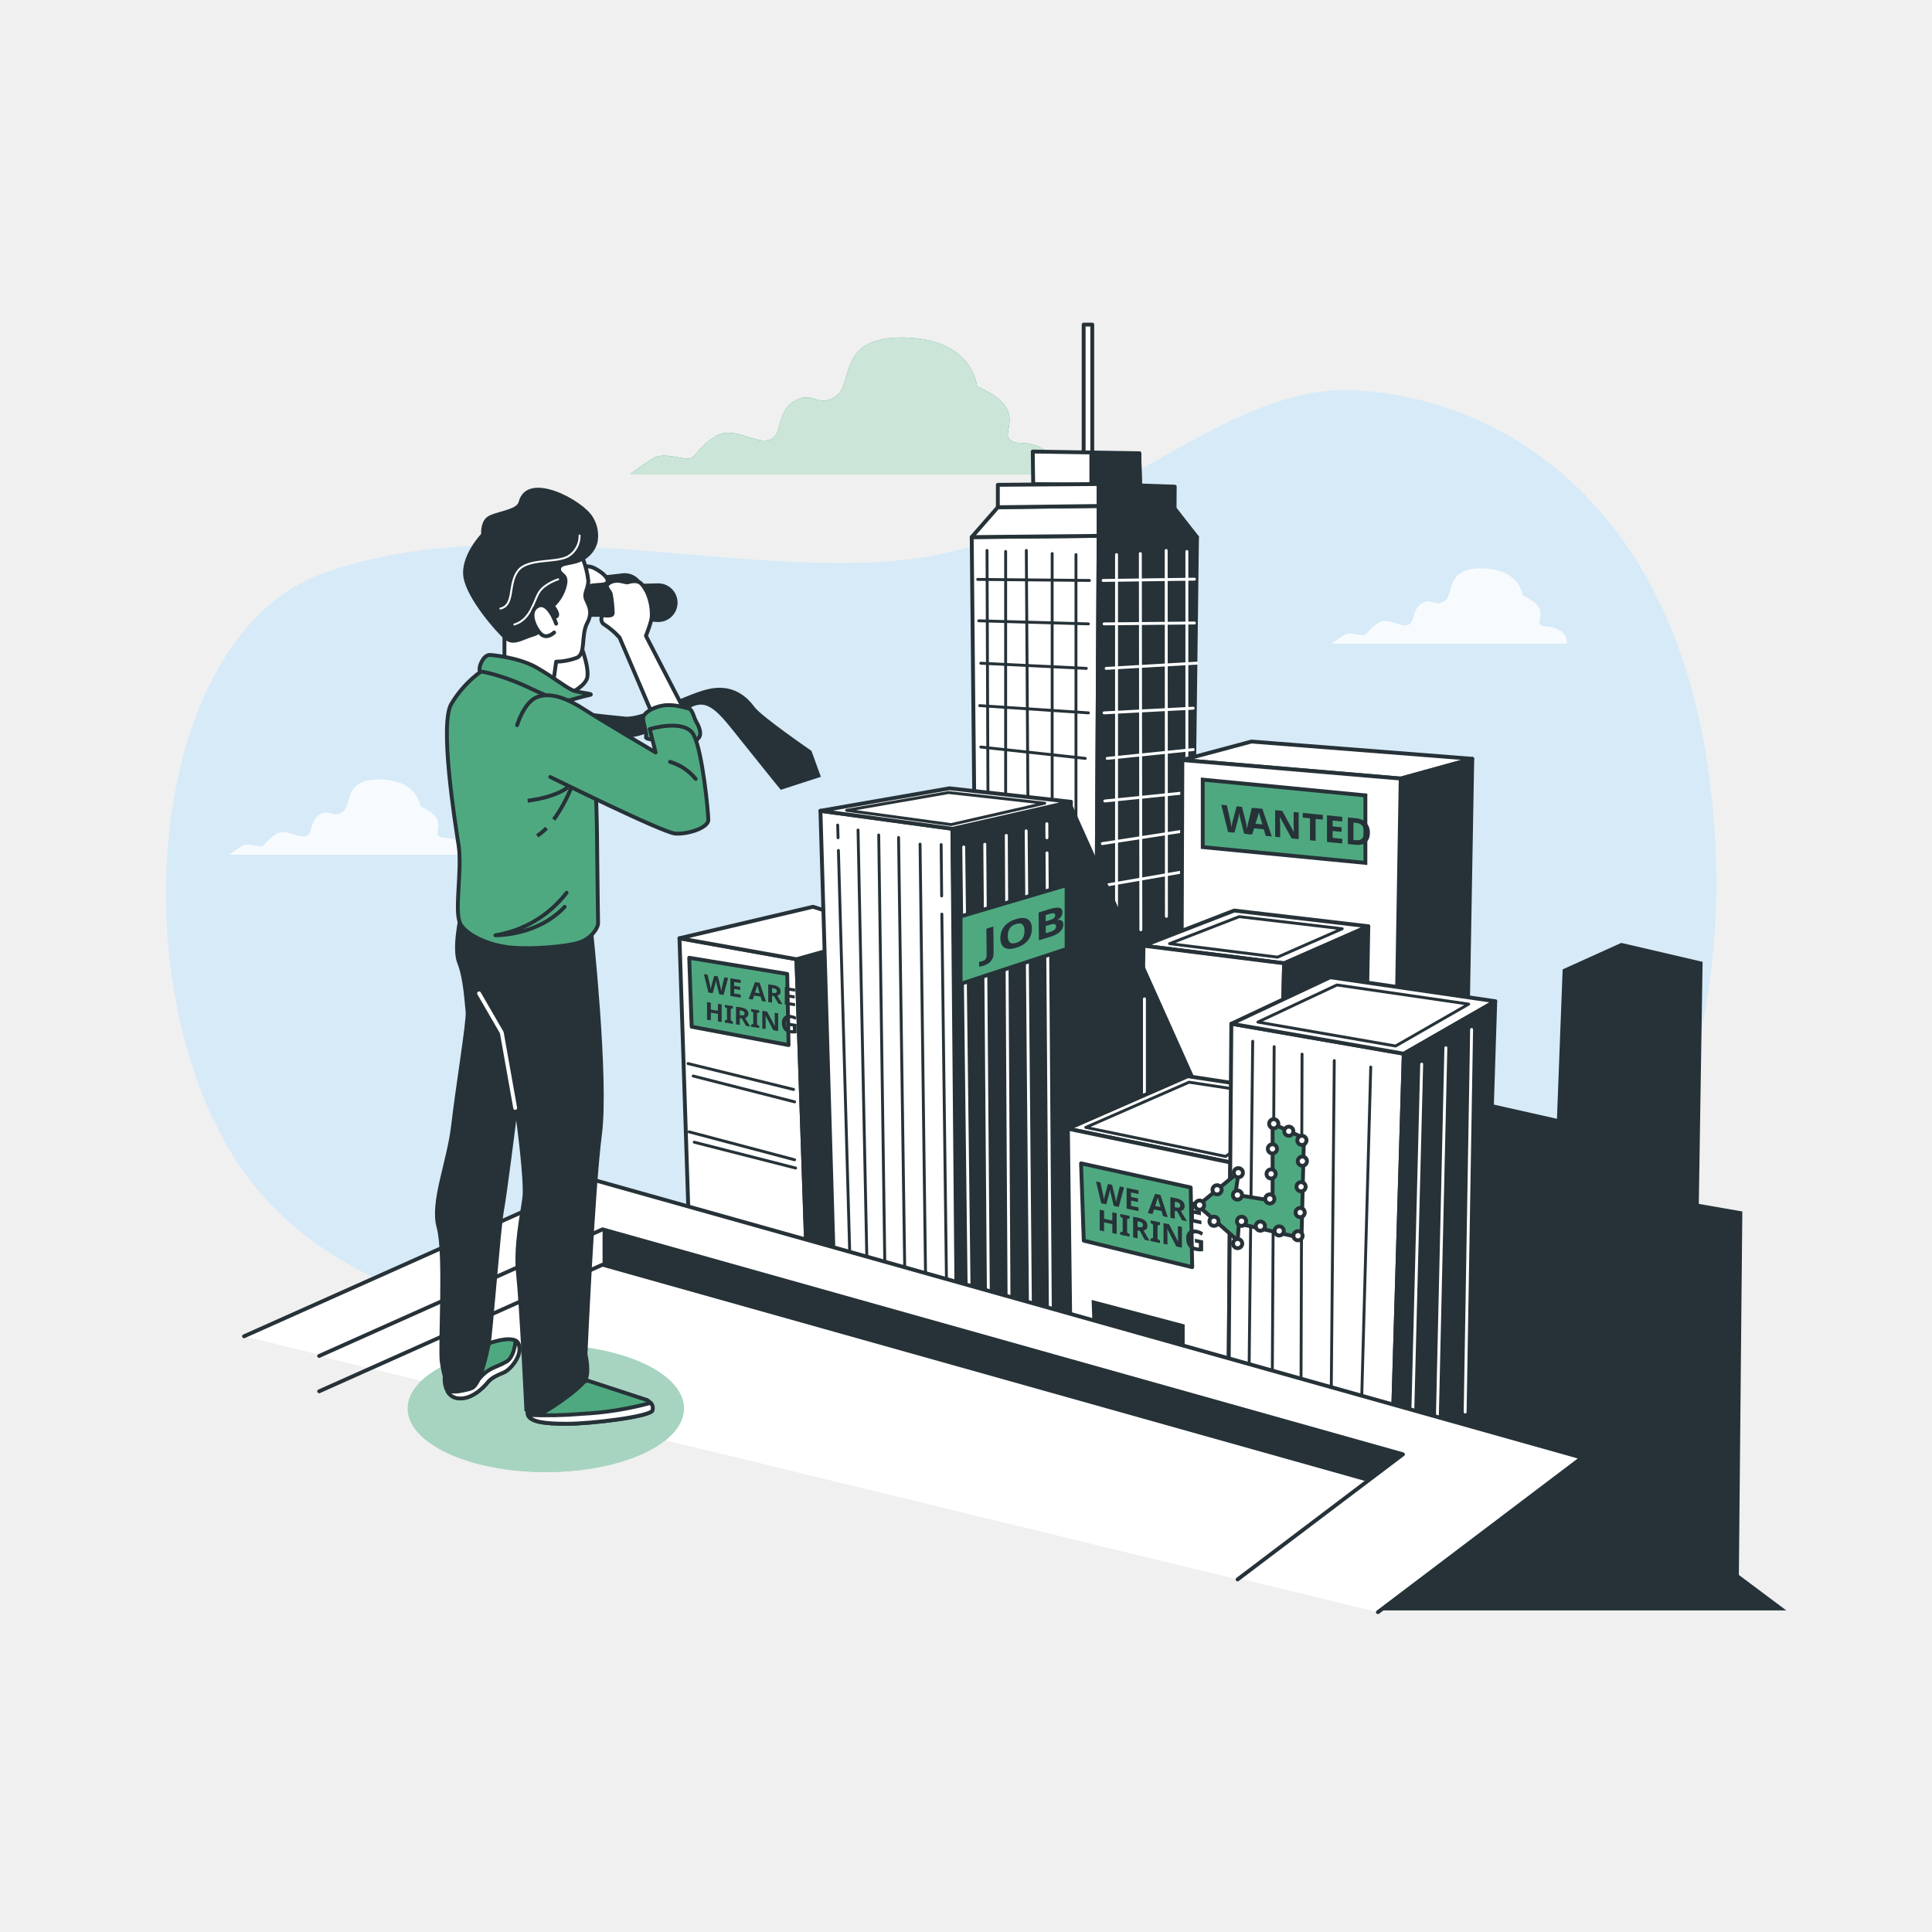
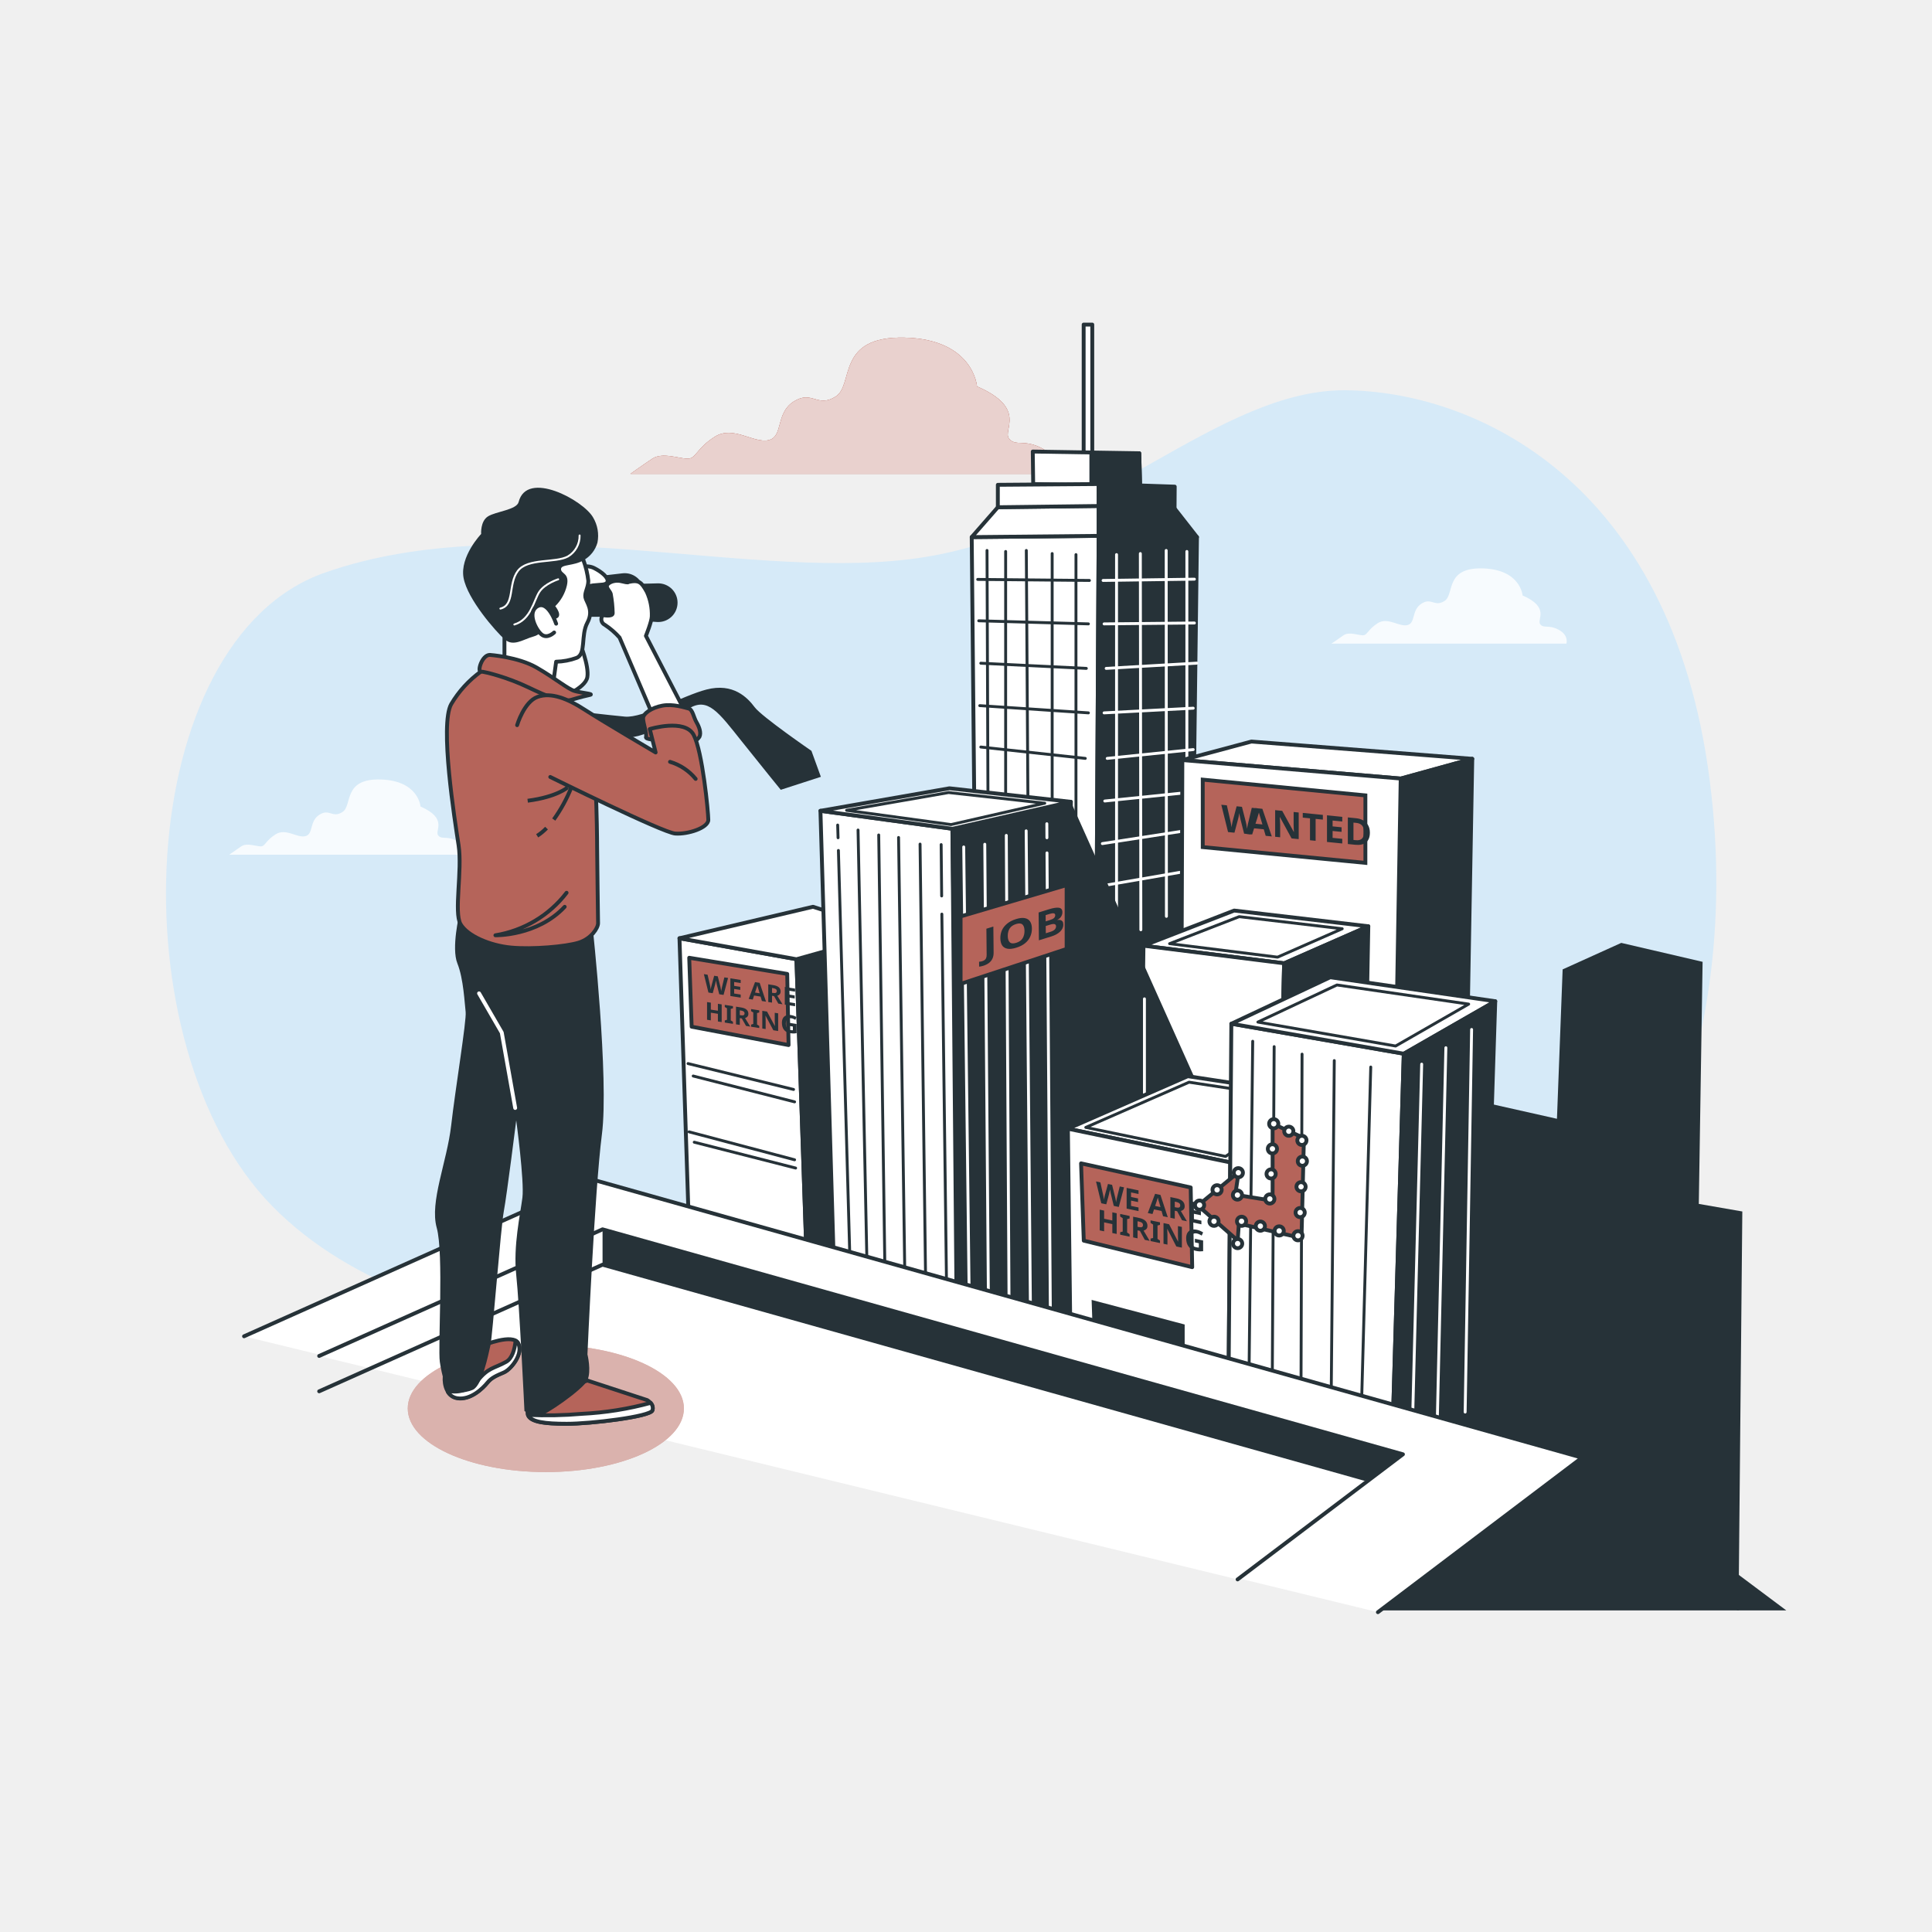
<svg xmlns="http://www.w3.org/2000/svg" viewBox="0 0 500 500">
  <g id="freepik--background-simple--inject-88" data-bg="true">
    <path d="M415.34,324.94s37.13-44.87,27.13-123S381.07,101.26,348.23,101,284,136.83,239.7,144.11,134,130.72,84.06,148.2,29.8,270.79,70.5,312.18,197.58,351.94,249,341.55,377.5,372.69,415.34,324.94Z" style="fill:#D6EAF8" />
    <path d="M415.34,324.94s37.13-44.87,27.13-123S381.07,101.26,348.23,101,284,136.83,239.7,144.11,134,130.72,84.06,148.2,29.8,270.79,70.5,312.18,197.58,351.94,249,341.55,377.5,372.69,415.34,324.94Z" style="display:none" />
  </g>
  <g id="freepik--Clouds--inject-88">
-     <path d="M269.83,116.11c-4.79-2.61-7-.44-8.71-2.61s4.79-7.84-8.27-13.49c0,0-.87-12.19-18.71-12.63s-13.06,12.19-17.85,15.24-6.09-1.74-10.88,1.3-2.61,9.14-6.53,10-9.14-3.91-13.92-.87-4.79,5.66-7,5.66-6.53-1.74-9.14,0-5.66,3.92-5.66,3.92H273.31S274.61,118.72,269.83,116.11Z" style="fill:#4FA980" />
-     <path d="M269.83,116.11c-4.79-2.61-7-.44-8.71-2.61s4.79-7.84-8.27-13.49c0,0-.87-12.19-18.71-12.63s-13.06,12.19-17.85,15.24-6.09-1.74-10.88,1.3-2.61,9.14-6.53,10-9.14-3.91-13.92-.87-4.79,5.66-7,5.66-6.53-1.74-9.14,0-5.66,3.92-5.66,3.92H273.31S274.61,118.72,269.83,116.11Z" style="fill:#4FA980" />
+     <path d="M269.83,116.11c-4.79-2.61-7-.44-8.71-2.61s4.79-7.84-8.27-13.49c0,0-.87-12.19-18.71-12.63s-13.06,12.19-17.85,15.24-6.09-1.74-10.88,1.3-2.61,9.14-6.53,10-9.14-3.91-13.92-.87-4.79,5.66-7,5.66-6.53-1.74-9.14,0-5.66,3.92-5.66,3.92H273.31S274.61,118.72,269.83,116.11Z" style="fill:#B5645A" />
+     <path d="M269.83,116.11c-4.79-2.61-7-.44-8.71-2.61s4.79-7.84-8.27-13.49c0,0-.87-12.19-18.71-12.63s-13.06,12.19-17.85,15.24-6.09-1.74-10.88,1.3-2.61,9.14-6.53,10-9.14-3.91-13.92-.87-4.79,5.66-7,5.66-6.53-1.74-9.14,0-5.66,3.92-5.66,3.92H273.31S274.61,118.72,269.83,116.11Z" style="fill:#B5645A" />
    <path d="M269.83,116.11c-4.79-2.61-7-.44-8.71-2.61s4.79-7.84-8.27-13.49c0,0-.87-12.19-18.71-12.63s-13.06,12.19-17.85,15.24-6.09-1.74-10.88,1.3-2.61,9.14-6.53,10-9.14-3.91-13.92-.87-4.79,5.66-7,5.66-6.53-1.74-9.14,0-5.66,3.92-5.66,3.92H273.31S274.61,118.72,269.83,116.11Z" style="fill:#fff;opacity:0.7" />
    <path d="M403.41,163c-2.64-1.45-3.84-.24-4.8-1.45s2.64-4.32-4.57-7.45c0,0-.48-6.73-10.34-7s-7.21,6.73-9.85,8.42-3.37-1-6,.72-1.44,5-3.61,5.53-5.05-2.17-7.69-.49-2.64,3.13-3.85,3.13-3.6-1-5,0-3.13,2.16-3.13,2.16h60.82S406.06,164.39,403.41,163Z" style="fill:#fff;opacity:0.8" />
    <path d="M118.2,217.63c-2.64-1.44-3.85-.24-4.81-1.44s2.65-4.33-4.56-7.46c0,0-.48-6.73-10.34-7s-7.21,6.73-9.86,8.42-3.36-1-6,.72-1.45,5-3.61,5.53-5-2.17-7.69-.48-2.65,3.12-3.85,3.12-3.6-1-5.05,0-3.12,2.16-3.12,2.16h60.81S120.85,219.07,118.2,217.63Z" style="fill:#fff;opacity:0.8" />
  </g>
  <g id="freepik--Buildings--inject-88">
    <polygon points="253.09 305.53 251.48 139 284.33 138.68 283.37 311.01 253.09 305.53" style="fill:#fff;stroke:#263238;stroke-linecap:round;stroke-linejoin:round" />
    <line x1="255.44" y1="142.46" x2="255.7" y2="210.46" style="fill:none;stroke:#263238;stroke-linecap:round;stroke-linejoin:round;stroke-width:0.75px" />
    <line x1="260.26" y1="142.72" x2="260.26" y2="225.45" style="fill:none;stroke:#263238;stroke-linecap:round;stroke-linejoin:round;stroke-width:0.75px" />
    <line x1="265.61" y1="142.46" x2="266.15" y2="226.52" style="fill:none;stroke:#263238;stroke-linecap:round;stroke-linejoin:round;stroke-width:0.75px" />
    <line x1="272.3" y1="143.26" x2="272.3" y2="225.45" style="fill:none;stroke:#263238;stroke-linecap:round;stroke-linejoin:round;stroke-width:0.75px" />
    <line x1="278.46" y1="143.53" x2="278.46" y2="286.77" style="fill:none;stroke:#263238;stroke-linecap:round;stroke-linejoin:round;stroke-width:0.75px" />
    <line x1="253.03" y1="149.95" x2="281.94" y2="150.22" style="fill:none;stroke:#263238;stroke-linecap:round;stroke-linejoin:round;stroke-width:0.75px" />
    <line x1="253.3" y1="160.66" x2="281.68" y2="161.46" style="fill:none;stroke:#263238;stroke-linecap:round;stroke-linejoin:round;stroke-width:0.75px" />
    <line x1="253.83" y1="171.64" x2="281.14" y2="172.98" style="fill:none;stroke:#263238;stroke-linecap:round;stroke-linejoin:round;stroke-width:0.75px" />
    <line x1="253.56" y1="182.62" x2="281.68" y2="184.49" style="fill:none;stroke:#263238;stroke-linecap:round;stroke-linejoin:round;stroke-width:0.75px" />
    <line x1="253.83" y1="193.33" x2="280.87" y2="196.27" style="fill:none;stroke:#263238;stroke-linecap:round;stroke-linejoin:round;stroke-width:0.75px" />
    <polygon points="284.33 138.68 309.78 139 307.85 293.94 283.37 311.01 284.33 138.68" style="fill:#263238;stroke:#263238;stroke-linecap:round;stroke-linejoin:round" />
    <line x1="307.16" y1="142.72" x2="307.16" y2="225.45" style="fill:none;stroke:#fff;stroke-linecap:round;stroke-linejoin:round;stroke-width:0.75px" />
    <line x1="301.81" y1="142.46" x2="301.87" y2="237.15" style="fill:none;stroke:#fff;stroke-linecap:round;stroke-linejoin:round;stroke-width:0.75px" />
    <line x1="295.12" y1="143.26" x2="295.25" y2="240.62" style="fill:none;stroke:#fff;stroke-linecap:round;stroke-linejoin:round;stroke-width:0.75px" />
    <line x1="288.96" y1="143.53" x2="288.96" y2="286.77" style="fill:none;stroke:#fff;stroke-linecap:round;stroke-linejoin:round;stroke-width:0.75px" />
    <line x1="309.11" y1="149.89" x2="285.48" y2="150.22" style="fill:none;stroke:#fff;stroke-linecap:round;stroke-linejoin:round;stroke-width:0.75px" />
    <line x1="309.11" y1="161.23" x2="285.74" y2="161.46" style="fill:none;stroke:#fff;stroke-linecap:round;stroke-linejoin:round;stroke-width:0.75px" />
    <line x1="309.74" y1="171.62" x2="286.28" y2="172.98" style="fill:none;stroke:#fff;stroke-linecap:round;stroke-linejoin:round;stroke-width:0.75px" />
    <line x1="308.8" y1="183.28" x2="285.74" y2="184.49" style="fill:none;stroke:#fff;stroke-linecap:round;stroke-linejoin:round;stroke-width:0.75px" />
    <line x1="308.8" y1="193.99" x2="286.55" y2="196.27" style="fill:none;stroke:#fff;stroke-linecap:round;stroke-linejoin:round;stroke-width:0.75px" />
    <line x1="308.17" y1="205.02" x2="285.92" y2="207.3" style="fill:none;stroke:#fff;stroke-linecap:round;stroke-linejoin:round;stroke-width:0.75px" />
    <line x1="308.17" y1="214.78" x2="285.29" y2="218.32" style="fill:none;stroke:#fff;stroke-linecap:round;stroke-linejoin:round;stroke-width:0.75px" />
    <line x1="307.16" y1="225.45" x2="284.66" y2="229.35" style="fill:none;stroke:#fff;stroke-linecap:round;stroke-linejoin:round;stroke-width:0.75px" />
    <rect x="280.45" y="84" width="2.23" height="35.12" style="fill:#fff;stroke:#263238;stroke-linecap:round;stroke-linejoin:round" />
    <polygon points="267.39 125.27 267.28 116.86 294.84 117.3 295.06 125.83 267.39 125.27" style="fill:#fff;stroke:#263238;stroke-linecap:round;stroke-linejoin:round" />
    <polygon points="282.44 125.49 282.44 117.3 294.84 117.3 295.06 125.83 282.44 125.49" style="fill:#263238;stroke:#263238;stroke-linecap:round;stroke-linejoin:round" />
    <polygon points="251.48 139 258.24 131.27 284.33 130.95 284.33 138.68 251.48 139" style="fill:#fff;stroke:#263238;stroke-linecap:round;stroke-linejoin:round" />
    <polygon points="284.33 130.95 303.98 131.59 309.78 139 284.33 138.68 284.33 130.95" style="fill:#263238;stroke:#263238;stroke-linecap:round;stroke-linejoin:round" />
    <polygon points="258.24 131.27 258.24 125.47 284.32 125.27 284.33 130.95 258.24 131.27" style="fill:#fff;stroke:#263238;stroke-linecap:round;stroke-linejoin:round" />
    <polygon points="284.32 125.27 304.02 125.94 303.98 131.59 284.33 130.95 284.32 125.27" style="fill:#263238;stroke:#263238;stroke-linecap:round;stroke-linejoin:round" />
    <polygon points="383.36 285.14 402.94 289.54 404.41 250.88 419.58 244.02 440.63 248.92 439.65 311.57 450.91 313.53 449.93 416.78 394.62 399.19 350.08 385.97 383.36 285.14" style="fill:#263238" />
    <polygon points="305.99 196.7 362.5 201.49 381.02 196.38 323.87 191.91 305.99 196.7" style="fill:#fff;stroke:#263238;stroke-linecap:round;stroke-linejoin:round" />
    <polygon points="362.5 201.49 360.9 295.35 379.42 286.73 381.02 196.38 362.5 201.49" style="fill:#263238;stroke:#263238;stroke-linecap:round;stroke-linejoin:round" />
    <polygon points="305.99 196.7 305.67 283.54 360.9 295.35 362.5 201.49 305.99 196.7" style="fill:#fff;stroke:#263238;stroke-linecap:round;stroke-linejoin:round" />
-     <polygon points="353.36 223.31 311.27 219.23 311.27 201.77 353.36 205.85 353.36 223.31" style="fill:#4FA980;stroke:#263238;stroke-miterlimit:10" />
+     <polygon points="353.36 223.31 311.27 219.23 311.27 201.77 353.36 205.85 353.36 223.31" style="fill:#B5645A;stroke:#263238;stroke-miterlimit:10" />
    <text transform="matrix(1, 0.1, 0, 1, 316.07, 215.16)" style="font-size:9.638px;fill:#263238;font-family:Antonio-Bold, Antonio;font-weight:700">
      <tspan style="letter-spacing:-0.013em">W</tspan>
      <tspan x="6.41" y="0">ANTED</tspan>
    </text>
    <polygon points="295.93 244.75 332.33 249.3 354.12 239.72 319.4 235.65 295.93 244.75" style="fill:#fff;stroke:#263238;stroke-linecap:round;stroke-linejoin:round" />
    <polygon points="302.69 244.22 330.63 247.71 347.36 240.36 320.71 237.23 302.69 244.22" style="fill:#fff;stroke:#263238;stroke-linecap:round;stroke-linejoin:round;stroke-width:0.75px" />
    <polygon points="295.93 244.75 294.98 318.5 330.41 328.07 332.33 249.3 295.93 244.75" style="fill:#fff;stroke:#263238;stroke-linecap:round;stroke-linejoin:round" />
    <polygon points="332.33 249.3 354.12 239.72 352.68 318.26 330.41 328.07 332.33 249.3" style="fill:#263238;stroke:#263238;stroke-linecap:round;stroke-linejoin:round" />
    <polygon points="209.22 339.66 206.12 248.25 175.85 242.82 178.76 331.87 209.22 339.66" style="fill:#fff;stroke:#263238;stroke-linecap:round;stroke-linejoin:round" />
    <line x1="178.06" y1="275.25" x2="205.37" y2="281.95" style="fill:none;stroke:#263238;stroke-linecap:round;stroke-linejoin:round;stroke-width:0.75px" />
    <line x1="179.4" y1="278.47" x2="205.64" y2="285.16" style="fill:none;stroke:#263238;stroke-linecap:round;stroke-linejoin:round;stroke-width:0.75px" />
    <line x1="179.67" y1="295.6" x2="205.91" y2="302.29" style="fill:none;stroke:#263238;stroke-linecap:round;stroke-linejoin:round;stroke-width:0.75px" />
    <line x1="178.33" y1="292.92" x2="205.64" y2="300.15" style="fill:none;stroke:#263238;stroke-linecap:round;stroke-linejoin:round;stroke-width:0.75px" />
    <polygon points="206.12 248.25 230.96 241.27 232.12 320.47 209.22 339.66 206.12 248.25" style="fill:#263238;stroke:#263238;stroke-linecap:round;stroke-linejoin:round" />
    <polygon points="175.85 242.82 210.39 234.67 230.96 241.27 206.12 248.25 175.85 242.82" style="fill:#fff;stroke:#263238;stroke-linecap:round;stroke-linejoin:round" />
-     <polygon points="178.37 247.87 203.73 252.05 204.08 270.46 179 265.71 178.37 247.87" style="fill:#4FA980;stroke:#263238;stroke-linecap:round;stroke-linejoin:round" />
+     <polygon points="178.37 247.87 203.73 252.05 204.08 270.46 179 265.71 178.37 247.87" style="fill:#B5645A;stroke:#263238;stroke-linecap:round;stroke-linejoin:round" />
    <text transform="matrix(1.01, 0.16, 0, 1, 182.16, 256.68)" style="font-size:6.426px;fill:#263238;font-family:Antonio-Bold, Antonio;font-weight:700">WE ARE<tspan x="0.24" y="7.1">HIRING</tspan>
    </text>
    <polygon points="212.33 209.84 216.15 339.17 248.35 348.09 246.48 214.49 212.33 209.84" style="fill:#fff;stroke:#263238;stroke-linecap:round;stroke-linejoin:round" />
    <line x1="216.98" y1="220.1" x2="220.08" y2="330.36" style="fill:none;stroke:#263238;stroke-linecap:round;stroke-linejoin:round;stroke-width:0.75px" />
    <line x1="216.79" y1="213.52" x2="216.89" y2="216.81" style="fill:none;stroke:#263238;stroke-linecap:round;stroke-linejoin:round;stroke-width:0.75px" />
    <line x1="222.06" y1="214.81" x2="224.45" y2="331.13" style="fill:none;stroke:#263238;stroke-linecap:round;stroke-linejoin:round;stroke-width:0.75px" />
    <line x1="227.41" y1="216.09" x2="229.07" y2="332.67" style="fill:none;stroke:#263238;stroke-linecap:round;stroke-linejoin:round;stroke-width:0.75px" />
    <line x1="232.55" y1="216.74" x2="234.21" y2="333.18" style="fill:none;stroke:#263238;stroke-linecap:round;stroke-linejoin:round;stroke-width:0.75px" />
    <line x1="238.11" y1="218.45" x2="239.6" y2="335.5" style="fill:none;stroke:#263238;stroke-linecap:round;stroke-linejoin:round;stroke-width:0.75px" />
    <line x1="243.75" y1="236.57" x2="245" y2="335.75" style="fill:none;stroke:#263238;stroke-linecap:round;stroke-linejoin:round;stroke-width:0.75px" />
    <line x1="243.57" y1="218.58" x2="243.7" y2="231.87" style="fill:none;stroke:#263238;stroke-linecap:round;stroke-linejoin:round;stroke-width:0.75px" />
    <polygon points="277.14 207.51 313.88 289.48 313.88 366.92 272.4 349.77 277.14 207.51" style="fill:#263238" />
    <line x1="296.18" y1="258.5" x2="296.18" y2="282.84" style="fill:none;stroke:#fff;stroke-linecap:round;stroke-linejoin:round;stroke-width:0.75px" />
    <polygon points="246.48 214.49 277.14 207.51 277.14 355.6 247.65 348.17 246.48 214.49" style="fill:#263238;stroke:#263238;stroke-linecap:round;stroke-linejoin:round" />
    <line x1="270.96" y1="220.73" x2="271.86" y2="343.44" style="fill:none;stroke:#fff;stroke-linecap:round;stroke-linejoin:round;stroke-width:0.75px" />
    <line x1="270.92" y1="213.18" x2="270.94" y2="216.81" style="fill:none;stroke:#fff;stroke-linecap:round;stroke-linejoin:round;stroke-width:0.75px" />
    <line x1="265.57" y1="215.02" x2="266.71" y2="342.67" style="fill:none;stroke:#fff;stroke-linecap:round;stroke-linejoin:round;stroke-width:0.75px" />
    <line x1="260.43" y1="216.2" x2="261.17" y2="342.67" style="fill:none;stroke:#fff;stroke-linecap:round;stroke-linejoin:round;stroke-width:0.75px" />
    <line x1="254.86" y1="218.49" x2="255.83" y2="340" style="fill:none;stroke:#fff;stroke-linecap:round;stroke-linejoin:round;stroke-width:0.75px" />
    <line x1="249.41" y1="219.19" x2="250.86" y2="338.66" style="fill:none;stroke:#fff;stroke-linecap:round;stroke-linejoin:round;stroke-width:0.75px" />
    <polygon points="212.33 209.84 245.71 204.01 277.14 207.51 246.48 214.49 212.33 209.84" style="fill:#fff;stroke:#263238;stroke-linecap:round;stroke-linejoin:round" />
    <polygon points="219.09 209.71 245.5 205.11 270.38 207.87 246.12 213.4 219.09 209.71" style="fill:#fff;stroke:#263238;stroke-linecap:round;stroke-linejoin:round;stroke-width:0.75px" />
-     <polygon points="248.6 237.17 276.04 229.06 276.04 245.59 248.6 254.63 248.6 237.17" style="fill:#4FA980;stroke:#263238;stroke-miterlimit:10" />
+     <polygon points="248.6 237.17 276.04 229.06 276.04 245.59 248.6 254.63 248.6 237.17" style="fill:#B5645A;stroke:#263238;stroke-miterlimit:10" />
    <text transform="matrix(1.19, -0.37, 0.01, 1, 254.27, 247.89)" style="font-size:10.077px;fill:#263238;font-family:Antonio-Bold, Antonio;font-weight:700">JOB</text>
    <polygon points="307.41 278.52 276.37 292.11 318.38 300.83 343.11 283.96 307.41 278.52" style="fill:#fff;stroke:#263238;stroke-linecap:round;stroke-linejoin:round" />
    <polygon points="307.73 280.07 281 291.77 317.18 299.28 338.48 284.75 307.73 280.07" style="fill:#fff;stroke:#263238;stroke-linecap:round;stroke-linejoin:round;stroke-width:0.75px" />
    <polygon points="276.37 292.11 277.14 355.6 317.89 365.69 318.38 300.83 276.37 292.11" style="fill:#fff;stroke:#263238;stroke-linecap:round;stroke-linejoin:round" />
    <polygon points="282.87 347.03 282.51 336.41 306.59 342.78 306.59 353.4 282.87 347.03" style="fill:#263238" />
-     <polygon points="279.78 301.08 308.15 307.32 308.54 327.94 280.48 321.08 279.78 301.08" style="fill:#4FA980;stroke:#263238;stroke-linecap:round;stroke-linejoin:round" />
+     <polygon points="279.78 301.08 308.15 307.32 308.54 327.94 280.48 321.08 279.78 301.08" style="fill:#B5645A;stroke:#263238;stroke-linecap:round;stroke-linejoin:round" />
    <text transform="matrix(1, 0.21, 0, 1, 283.65, 311.12)" style="font-size:7.497px;fill:#263238;font-family:Antonio-Bold, Antonio;font-weight:700">WE ARE<tspan x="0.28" y="7.1">HIRING</tspan>
    </text>
    <polygon points="318.67 264.94 317.89 365.69 360.19 377.33 363.3 272.7 318.67 264.94" style="fill:#fff;stroke:#263238;stroke-linecap:round;stroke-linejoin:round" />
    <line x1="324.2" y1="269.48" x2="323.23" y2="357.3" style="fill:none;stroke:#263238;stroke-linecap:round;stroke-linejoin:round;stroke-width:0.75px" />
    <line x1="329.75" y1="270.87" x2="329.25" y2="359.78" style="fill:none;stroke:#263238;stroke-linecap:round;stroke-linejoin:round;stroke-width:0.75px" />
    <line x1="336.97" y1="272.81" x2="336.69" y2="362.61" style="fill:none;stroke:#263238;stroke-linecap:round;stroke-linejoin:round;stroke-width:0.75px" />
    <line x1="345.31" y1="274.48" x2="344.48" y2="365.09" style="fill:none;stroke:#263238;stroke-linecap:round;stroke-linejoin:round;stroke-width:0.75px" />
    <line x1="354.75" y1="276.15" x2="352.27" y2="366.86" style="fill:none;stroke:#263238;stroke-linecap:round;stroke-linejoin:round;stroke-width:0.75px" />
    <polygon points="363.3 272.7 386.97 259.12 344.28 252.91 318.67 264.94 363.3 272.7" style="fill:#fff;stroke:#263238;stroke-linecap:round;stroke-linejoin:round" />
    <polygon points="361.18 270.71 380.09 259.86 346 254.91 325.54 264.51 361.18 270.71" style="fill:#fff;stroke:#263238;stroke-linecap:round;stroke-linejoin:round;stroke-width:0.75px" />
    <polygon points="386.97 259.12 383.09 380.31 360.19 377.33 363.3 272.7 386.97 259.12" style="fill:#263238;stroke:#263238;stroke-linecap:round;stroke-linejoin:round" />
    <line x1="367.93" y1="275.4" x2="365.43" y2="373.23" style="fill:none;stroke:#fff;stroke-linecap:round;stroke-linejoin:round;stroke-width:0.75px" />
    <line x1="374.19" y1="271.15" x2="371.97" y2="367.57" style="fill:none;stroke:#fff;stroke-linecap:round;stroke-linejoin:round;stroke-width:0.75px" />
    <line x1="380.85" y1="266.43" x2="379.18" y2="365.44" style="fill:none;stroke:#fff;stroke-linecap:round;stroke-linejoin:round;stroke-width:0.75px" />
-     <polygon points="329.35 290.79 329.35 310.75 319.69 309.19 320.56 303.32 310.02 311.99 320.31 321.04 320.62 316.67 336.83 320.41 337.45 294.54 329.35 290.79" style="fill:#4FA980;stroke:#263238;stroke-linecap:round;stroke-linejoin:round" />
+     <polygon points="329.35 290.79 329.35 310.75 319.69 309.19 320.56 303.32 310.02 311.99 320.31 321.04 320.62 316.67 336.83 320.41 337.45 294.54 329.35 290.79" style="fill:#B5645A;stroke:#263238;stroke-linecap:round;stroke-linejoin:round" />
    <path d="M322.5,316.07a1.19,1.19,0,1,1-1.18-1.19A1.18,1.18,0,0,1,322.5,316.07Z" style="fill:#fff;stroke:#263238;stroke-linecap:round;stroke-linejoin:round" />
    <circle cx="326.18" cy="317.32" r="1.19" style="fill:#fff;stroke:#263238;stroke-linecap:round;stroke-linejoin:round" />
    <path d="M332.24,318.56a1.19,1.19,0,1,1-1.19-1.19A1.19,1.19,0,0,1,332.24,318.56Z" style="fill:#fff;stroke:#263238;stroke-linecap:round;stroke-linejoin:round" />
    <path d="M337.11,319.81a1.19,1.19,0,1,1-1.19-1.19A1.19,1.19,0,0,1,337.11,319.81Z" style="fill:#fff;stroke:#263238;stroke-linecap:round;stroke-linejoin:round" />
    <path d="M337.67,313.81a1.19,1.19,0,1,1-1.19-1.19A1.19,1.19,0,0,1,337.67,313.81Z" style="fill:#fff;stroke:#263238;stroke-linecap:round;stroke-linejoin:round" />
    <path d="M337.9,307.13a1.19,1.19,0,1,1-1.19-1.19A1.19,1.19,0,0,1,337.9,307.13Z" style="fill:#fff;stroke:#263238;stroke-linecap:round;stroke-linejoin:round" />
    <path d="M338.24,300.51a1.19,1.19,0,1,1-1.19-1.19A1.19,1.19,0,0,1,338.24,300.51Z" style="fill:#fff;stroke:#263238;stroke-linecap:round;stroke-linejoin:round" />
    <path d="M338.12,295.13a1.19,1.19,0,1,1-1.18-1.19A1.18,1.18,0,0,1,338.12,295.13Z" style="fill:#fff;stroke:#263238;stroke-linecap:round;stroke-linejoin:round" />
    <path d="M334.73,292.75a1.19,1.19,0,1,1-1.19-1.18A1.19,1.19,0,0,1,334.73,292.75Z" style="fill:#fff;stroke:#263238;stroke-linecap:round;stroke-linejoin:round" />
    <circle cx="329.64" cy="290.83" r="1.19" style="fill:#fff;stroke:#263238;stroke-linecap:round;stroke-linejoin:round" />
    <path d="M330.49,297.32a1.19,1.19,0,1,1-1.19-1.19A1.19,1.19,0,0,1,330.49,297.32Z" style="fill:#fff;stroke:#263238;stroke-linecap:round;stroke-linejoin:round" />
    <path d="M330.15,303.81a1.19,1.19,0,1,1-1.19-1.19A1.18,1.18,0,0,1,330.15,303.81Z" style="fill:#fff;stroke:#263238;stroke-linecap:round;stroke-linejoin:round" />
    <path d="M329.82,310.29a1.19,1.19,0,1,1-1.19-1.19A1.19,1.19,0,0,1,329.82,310.29Z" style="fill:#fff;stroke:#263238;stroke-linecap:round;stroke-linejoin:round" />
    <path d="M321.44,309.27a1.19,1.19,0,1,1-1.19-1.18A1.19,1.19,0,0,1,321.44,309.27Z" style="fill:#fff;stroke:#263238;stroke-linecap:round;stroke-linejoin:round" />
    <path d="M321.67,303.5a1.19,1.19,0,1,1-1.19-1.19A1.19,1.19,0,0,1,321.67,303.5Z" style="fill:#fff;stroke:#263238;stroke-linecap:round;stroke-linejoin:round" />
    <path d="M311.64,311.88a1.19,1.19,0,1,1-1.19-1.19A1.19,1.19,0,0,1,311.64,311.88Z" style="fill:#fff;stroke:#263238;stroke-linecap:round;stroke-linejoin:round" />
    <path d="M321.49,321.84a1.19,1.19,0,1,1-1.19-1.19A1.19,1.19,0,0,1,321.49,321.84Z" style="fill:#fff;stroke:#263238;stroke-linecap:round;stroke-linejoin:round" />
    <path d="M315.37,316.07a1.19,1.19,0,1,1-1.18-1.19A1.18,1.18,0,0,1,315.37,316.07Z" style="fill:#fff;stroke:#263238;stroke-linecap:round;stroke-linejoin:round" />
    <path d="M316.17,307.92a1.19,1.19,0,1,1-1.19-1.19A1.19,1.19,0,0,1,316.17,307.92Z" style="fill:#fff;stroke:#263238;stroke-linecap:round;stroke-linejoin:round" />
  </g>
  <g id="freepik--Character--inject-88">
    <polyline points="63.16 345.83 153.7 305.37 409.43 377.24 356.6 417.23" style="fill:#fff;stroke:#263238;stroke-linecap:round;stroke-linejoin:round" />
    <polyline points="82.6 350.92 155.94 318.15 363.08 376.37 320.29 408.75" style="fill:#fff;stroke:#263238;stroke-linecap:round;stroke-linejoin:round" />
    <polyline points="155.94 318.15 155.94 327.3 353.61 383.17 363.08 376.37 159.08 319.33" style="fill:#263238" />
    <polyline points="82.6 360.07 155.94 327.3 353.12 382.71" style="fill:none;stroke:#263238;stroke-linecap:round;stroke-linejoin:round" />
    <polygon points="462.3 416.78 409.43 377.24 357.18 416.78 462.3 416.78" style="fill:#263238" />
-     <ellipse cx="141.26" cy="364.5" rx="35.73" ry="16.47" style="fill:#4FA980" />
+     <ellipse cx="141.26" cy="364.5" rx="35.73" ry="16.47" style="fill:#B5645A" />
    <ellipse cx="141.26" cy="364.5" rx="35.73" ry="16.47" style="fill:#fff;opacity:0.5" />
    <path d="M150,166.24s2.5,6,2,9-7.24,5.5-8.24,6-6.24-1.75-6.24-7.5S147,161.5,150,166.24Z" style="fill:#fff;stroke:#263238;stroke-linecap:round;stroke-linejoin:round" />
    <path d="M147.07,150l14.06-1.63a5,5,0,0,1,5.52,4.49h0a5,5,0,0,1-4.84,5.41l-13,.27Z" style="fill:#263238" />
    <path d="M148.73,147s3-1,5,0,3.75,2.5,3.5,3.5-1.75.75-3.75,1-4.15,1.63-4.57.57S148.73,147,148.73,147Z" style="fill:#fff;stroke:#263238;stroke-linecap:round;stroke-linejoin:round" />
    <path d="M156.11,151.33l14.15-.36a5,5,0,0,1,5.09,5h0a5,5,0,0,1-5.31,5l-13-.91Z" style="fill:#263238" />
    <path d="M150.65,151.33l7.22.16a4.17,4.17,0,0,1,1.61,3,19.47,19.47,0,0,1-.65,5.14h-7.7a6.64,6.64,0,0,1-2.24-3.21C148.25,154.37,150.65,151.33,150.65,151.33Z" style="fill:#263238" />
    <path d="M148,183.94s9.09,1.09,13.74,1.52,15.16-5.48,21.06-7c7-1.83,10.69,2.14,12.52,4.58S210,194.32,210,194.32l2.44,6.72-10.38,3.36s-4-4.89-10.08-12.52-8.8-11.51-13.71-8.5-11.93,8.5-17.43,7.28S148,183.94,148,183.94Z" style="fill:#263238" />
-     <path d="M152,357.27l.72.24,14.78,4.84s1.87,1.06,1.33,2.67-16,3.47-22.17,3.47-10.15-.53-10.15-2.94S152,357.27,152,357.27Z" style="fill:#4FA980;stroke:#263238;stroke-linecap:round;stroke-linejoin:round" />
+     <path d="M152,357.27l.72.24,14.78,4.84s1.87,1.06,1.33,2.67-16,3.47-22.17,3.47-10.15-.53-10.15-2.94S152,357.27,152,357.27Z" style="fill:#B5645A;stroke:#263238;stroke-linecap:round;stroke-linejoin:round" />
    <path d="M168.86,365a2,2,0,0,0-.46-1.94,83,83,0,0,1-17.84,2.84,105.17,105.17,0,0,1-13.9.28c.69,1.85,4.48,2.29,10,2.29C152.83,368.49,168.33,366.62,168.86,365Z" style="fill:#fff;stroke:#263238;stroke-linecap:round;stroke-linejoin:round" />
-     <path d="M125.05,348.19s7.74-3.21,9.08-.54-1.87,6.68-3.74,7.48-3.21,1.34-4.27,2.67-4.28,4.55-7.75,4-3.48-5.07-3.21-5.88S125.05,348.19,125.05,348.19Z" style="fill:#4FA980;stroke:#263238;stroke-linecap:round;stroke-linejoin:round" />
+     <path d="M125.05,348.19s7.74-3.21,9.08-.54-1.87,6.68-3.74,7.48-3.21,1.34-4.27,2.67-4.28,4.55-7.75,4-3.48-5.07-3.21-5.88S125.05,348.19,125.05,348.19Z" style="fill:#B5645A;stroke:#263238;stroke-linecap:round;stroke-linejoin:round" />
    <path d="M133.43,347c-.22,2.17-.85,4.55-2.44,5.44-3.21,1.78-4.63,1.42-7.48,5a7.65,7.65,0,0,1-7.28,2.56l-.32.23a3.39,3.39,0,0,0,2.46,1.64c3.47.54,6.68-2.67,7.75-4s2.4-1.87,4.27-2.67,5.08-4.81,3.74-7.48A1.56,1.56,0,0,0,133.43,347Z" style="fill:#fff;stroke:#263238;stroke-linecap:round;stroke-linejoin:round" />
    <path d="M118.9,236.51s-2.14,8.82-.53,12.82,1.87,10.42,2.14,12.56-2.68,20-3.75,29.39-5.61,19.77-3.74,26.45.27,31,.81,34.73,1.6,7,2.4,7.48,3.74.8,6.15-.27,4-9.08,4.54-11.48,2.67-30.46,3.47-34.74,3.21-23.51,3.21-23.51,2.13,15.77,1.6,20-2.41,12.56-1.6,20,2.13,35.26,2.13,35.26a11.17,11.17,0,0,0,3.74,1.34c1.34,0,11.49-6.95,12.56-9.35s0-6.68,0-6.68,1.87-42.48,3.74-56.91-2.4-53.7-2.4-53.7S132.26,244.79,118.9,236.51Z" style="fill:#263238" />
    <polyline points="133.33 286.74 129.86 267.24 123.98 257.08" style="fill:none;stroke:#fff;stroke-linecap:round;stroke-linejoin:round" />
    <path d="M151,145a23,23,0,0,1,1.26,5.31c0,1.76-1,3-.76,4.29s2.27,3.28.51,6.56-.26,8.08-2.78,9.09a16.26,16.26,0,0,1-5.3,1l-.76,5.55-12.62-4V162.68s5.3.25,7.32-2.28,1.51-7.82,2.52-11.36,5.05-5.8,6.82-5.8S151,145,151,145Z" style="fill:#fff;stroke:#263238;stroke-linecap:round;stroke-linejoin:round" />
    <path d="M154.62,140.43A7.54,7.54,0,0,1,151,145c-2.53,1.52-5.81,1-5.81,2.28s2.27,1,1.51,4.29a11,11,0,0,1-3,5.3s2.28,2.78,0,3.28-2.77,3.79-5.55,4.55-5.3,2.77-7.57.75-9.6-10.35-10.61-15.9,4.55-11.36,4.55-11.36-.25-3.28,1.77-4.55,7.42-1.69,7.93-3.71c2.12-8.4,16.69-.49,19.25,3.95A9.2,9.2,0,0,1,154.62,140.43Z" style="fill:#263238" />
    <path d="M150,138.58A6.15,6.15,0,0,1,147,144c-3.24,1.8-10.45.36-13,3.78s-.72,8.82-4.5,9.72" style="fill:none;stroke:#fff;stroke-linecap:round;stroke-linejoin:round;stroke-width:0.5px" />
    <path d="M144.46,149.92s-3.43,1.08-4.87,3.24-2.16,7.2-6.48,8.46" style="fill:none;stroke:#fff;stroke-linecap:round;stroke-linejoin:round;stroke-width:0.5px" />
    <path d="M143.93,161.41s-2-6.06-4.8-4.54-.5,6.06,1,7.32,3.28-.5,3.28-.5" style="fill:#fff;stroke:#263238;stroke-linecap:round;stroke-linejoin:round" />
-     <path d="M124.49,173.78a27.86,27.86,0,0,0-7.72,8.45c-3,5.3.9,29.93,1.91,36.49s-1.26,17.42.51,20.45,7.57,5.55,13.12,6.06,14.14-.25,17.42-1.26,5.05-3.79,5.05-5.05-.25-16.66-.25-19.95-.25-26.76-2.27-31.3a19.29,19.29,0,0,0-8.84-9.09C140.39,177.07,129,171.51,124.49,173.78Z" style="fill:#4FA980;stroke:#263238;stroke-linecap:round;stroke-linejoin:round" />
+     <path d="M124.49,173.78a27.86,27.86,0,0,0-7.72,8.45c-3,5.3.9,29.93,1.91,36.49s-1.26,17.42.51,20.45,7.57,5.55,13.12,6.06,14.14-.25,17.42-1.26,5.05-3.79,5.05-5.05-.25-16.66-.25-19.95-.25-26.76-2.27-31.3a19.29,19.29,0,0,0-8.84-9.09C140.39,177.07,129,171.51,124.49,173.78Z" style="fill:#B5645A;stroke:#263238;stroke-linecap:round;stroke-linejoin:round" />
    <path d="M146.88,203.79s-2.7,2.45-10.32,3.44" style="fill:none;stroke:#263238;stroke-miterlimit:10" />
    <path d="M141.44,214.31a13.33,13.33,0,0,1-2.42,2" style="fill:none;stroke:#263238;stroke-miterlimit:10" />
    <path d="M147.86,203.79a39.11,39.11,0,0,1-4.55,8.31" style="fill:none;stroke:#263238;stroke-miterlimit:10" />
    <path d="M146.63,231.05a29.14,29.14,0,0,1-18.42,11s10.81.25,17.93-7.37" style="fill:none;stroke:#263238;stroke-linecap:round;stroke-linejoin:round" />
-     <path d="M126.76,169.49s7.32.51,12.12,3.28,8.08,5.56,9.84,6.06,5.05.76,4,1-2.27.51-4.79,1.26-6.06-.75-11.36-3.28-11.11-4-12.12-4S124.74,169.49,126.76,169.49Z" style="fill:#4FA980;stroke:#263238;stroke-linecap:round;stroke-linejoin:round" />
+     <path d="M126.76,169.49s7.32.51,12.12,3.28,8.08,5.56,9.84,6.06,5.05.76,4,1-2.27.51-4.79,1.26-6.06-.75-11.36-3.28-11.11-4-12.12-4S124.74,169.49,126.76,169.49Z" style="fill:#B5645A;stroke:#263238;stroke-linecap:round;stroke-linejoin:round" />
    <path d="M169.68,194.74s8.39,5.61,9.62,9.78" style="fill:none;stroke:#263238;stroke-linecap:round;stroke-linejoin:round" />
    <path d="M169.17,185.65,160.34,165a19.41,19.41,0,0,0-3.79-3.28,1.6,1.6,0,0,1-.51-2.53s2.53.51,2.53-.5a30.17,30.17,0,0,0-.51-5c-.25-.76-1-1.27-1-2s1.77-1.77,3.79-1.26,1.68.21,1.68.21c2.89-.64,3.45,0,4.89,2.56a14.11,14.11,0,0,1,1.26,6.31c0,1.27-1.52,5.05-1.52,5.05l10.86,21Z" style="fill:#fff;stroke:#263238;stroke-linecap:round;stroke-linejoin:round" />
-     <path d="M170.18,191.46s-3.28,0-3-.76-.75-3.54-.75-4.8,2.27-2.78,5-3.28,5.81.5,6.82.76,1.26,2.27,2,3.53,1.26,2.78.76,3.79a3.94,3.94,0,0,1-2,1.51Z" style="fill:#4FA980;stroke:#263238;stroke-linecap:round;stroke-linejoin:round" />
-     <path d="M133.83,187.67s1.77-6.06,5.3-7.32,7.83.5,12.12,3.28,18.43,11.11,18.43,11.11l-1.52-6.06s9.09-2.78,11.36,1.51,3.79,19.95,3.79,22-5.3,3.78-8.58,3.53-32.32-14.64-32.32-14.64" style="fill:#4FA980;stroke:#263238;stroke-linecap:round;stroke-linejoin:round" />
+     <path d="M170.18,191.46s-3.28,0-3-.76-.75-3.54-.75-4.8,2.27-2.78,5-3.28,5.81.5,6.82.76,1.26,2.27,2,3.53,1.26,2.78.76,3.79a3.94,3.94,0,0,1-2,1.51Z" style="fill:#B5645A;stroke:#263238;stroke-linecap:round;stroke-linejoin:round" />
+     <path d="M133.83,187.67s1.77-6.06,5.3-7.32,7.83.5,12.12,3.28,18.43,11.11,18.43,11.11l-1.52-6.06s9.09-2.78,11.36,1.51,3.79,19.95,3.79,22-5.3,3.78-8.58,3.53-32.32-14.64-32.32-14.64" style="fill:#B5645A;stroke:#263238;stroke-linecap:round;stroke-linejoin:round" />
    <path d="M173.4,197.16a13.53,13.53,0,0,1,6.64,4.42" style="fill:none;stroke:#263238;stroke-linecap:round;stroke-linejoin:round" />
  </g>
</svg>
